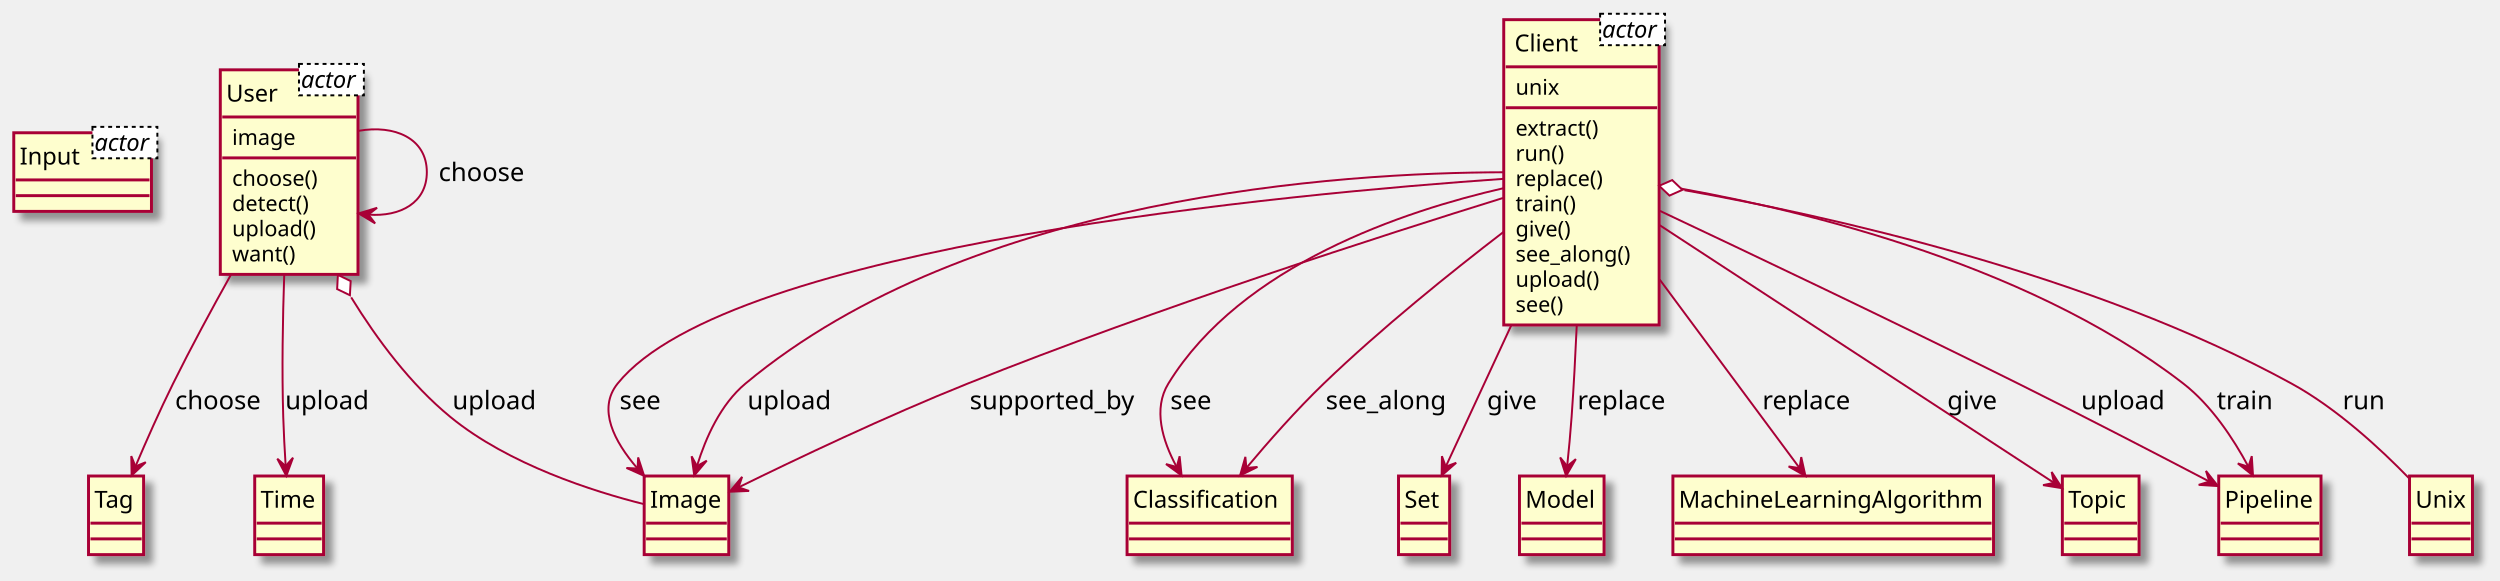
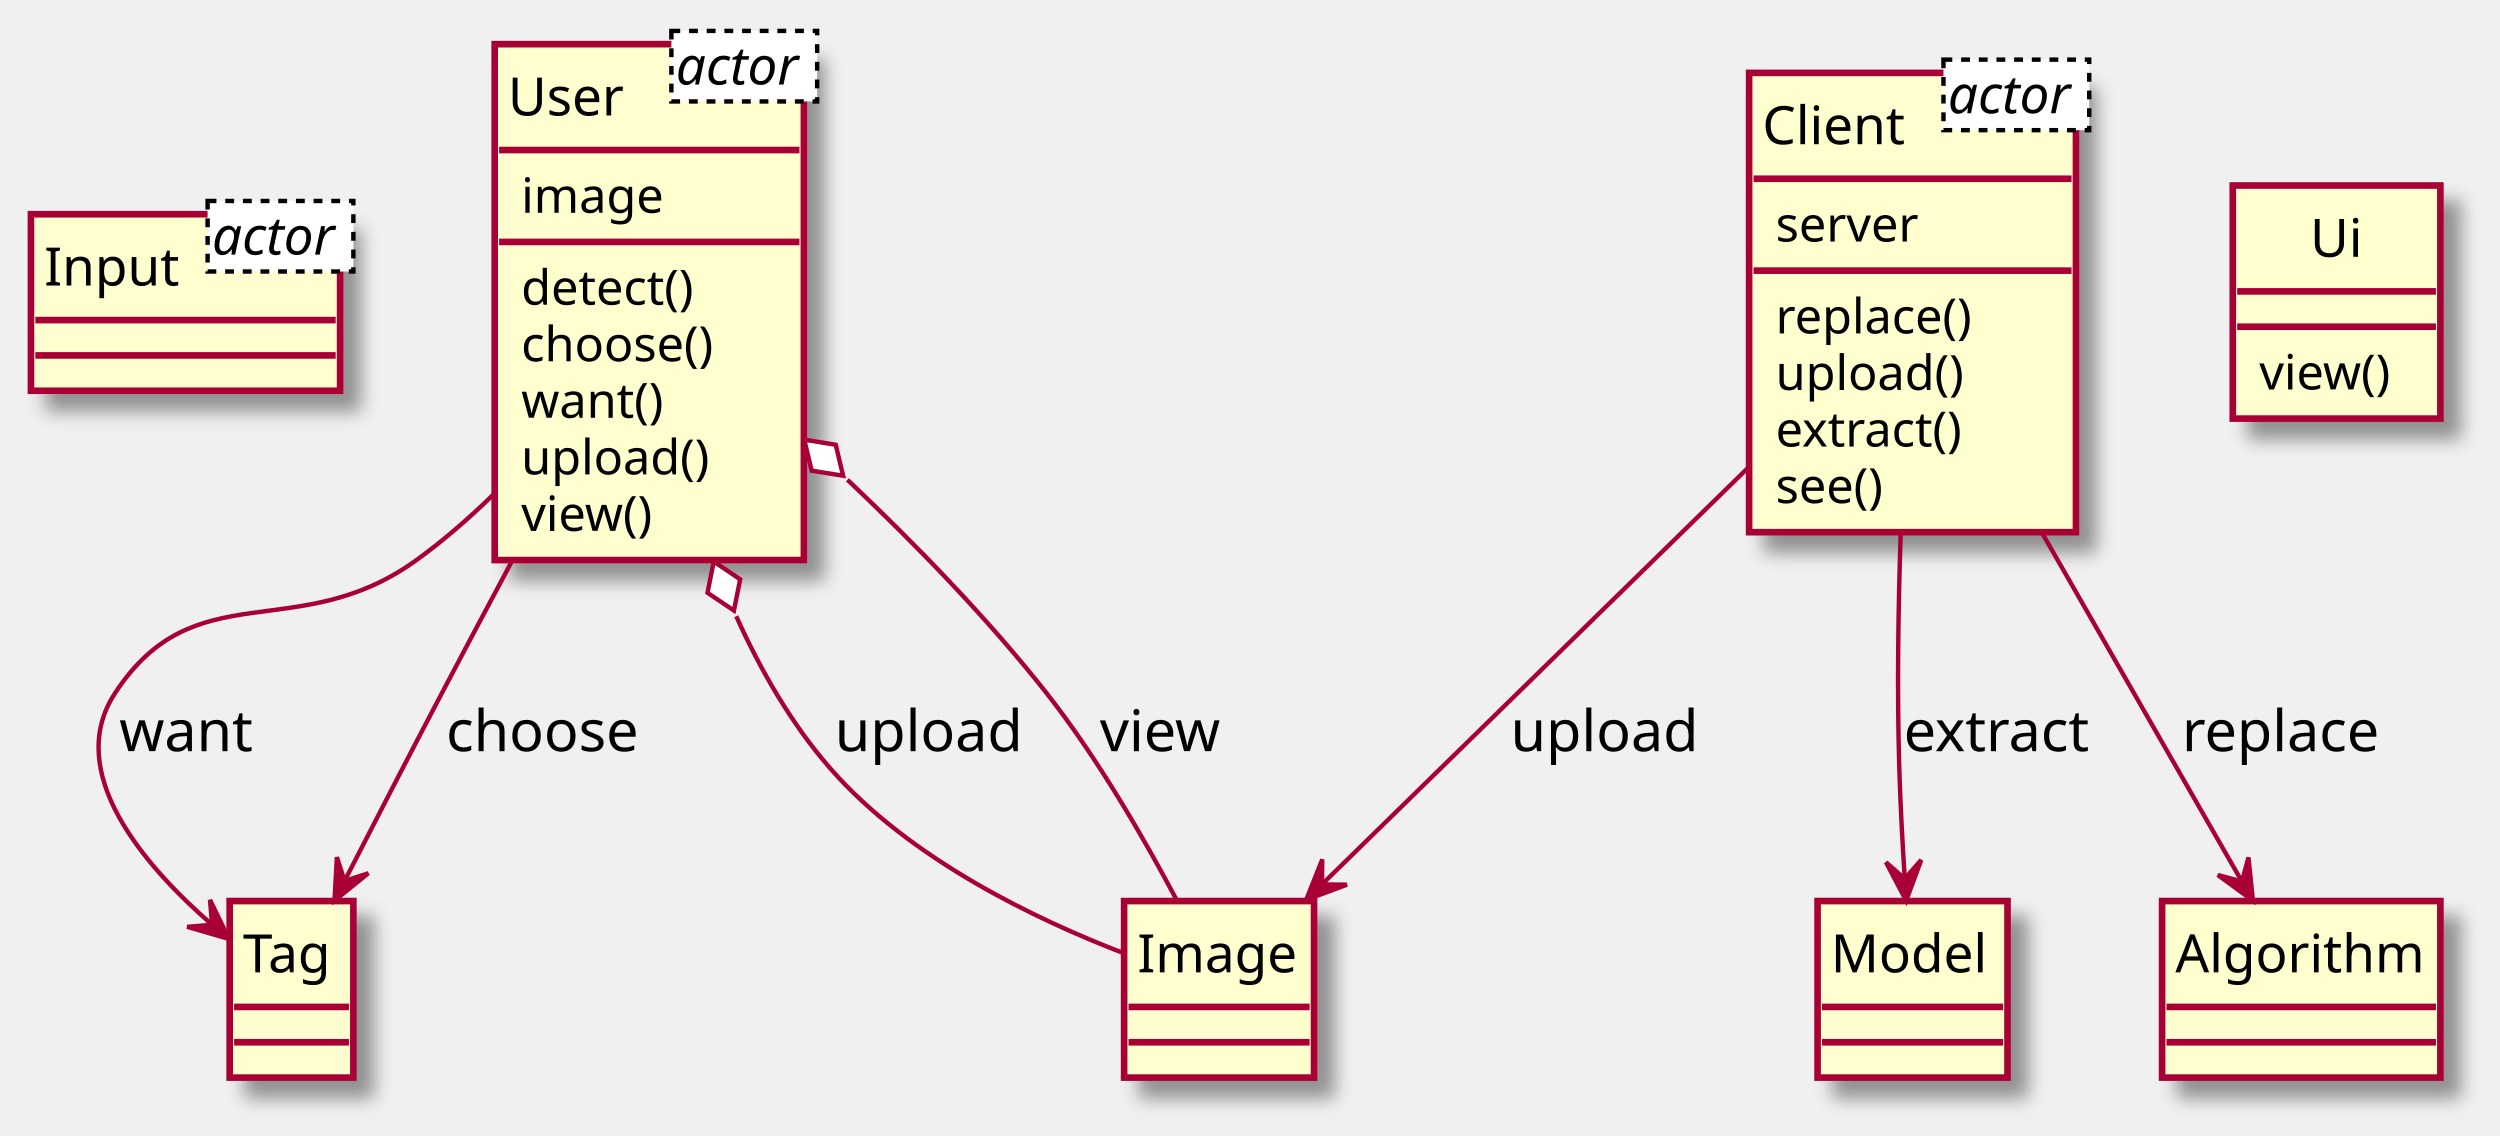
- <svg xmlns="http://www.w3.org/2000/svg" contentScriptType="application/ecmascript" contentStyleType="text/css" height="295px" preserveAspectRatio="none" style="width:1271px;height:295px;background:#FFFFFF;" version="1.1" viewBox="0 0 1271 295" width="1271px" zoomAndPan="magnify">
+ <svg xmlns="http://www.w3.org/2000/svg" contentScriptType="application/ecmascript" contentStyleType="text/css" height="257px" preserveAspectRatio="none" style="width:566px;height:257px;background:#FFFFFF;" version="1.1" viewBox="0 0 566 257" width="566px" zoomAndPan="magnify">
  <defs>
-     <filter height="300%" id="fiq56golzrka8" width="300%" x="-1" y="-1">
+     <filter height="300%" id="fpmgo7uah47i1" width="300%" x="-1" y="-1">
      <feGaussianBlur result="blurOut" stdDeviation="2.0" />
      <feColorMatrix in="blurOut" result="blurOut2" type="matrix" values="0 0 0 0 0 0 0 0 0 0 0 0 0 0 0 0 0 0 .4 0" />
      <feOffset dx="4.0" dy="4.0" in="blurOut2" result="blurOut3" />
      <feBlend in="SourceGraphic" in2="blurOut3" mode="normal" />
    </filter>
  </defs>
  <g>
-     <rect codeLine="2" fill="#FEFECE" filter="url(#fiq56golzrka8)" height="39.969" id="Input" style="stroke:#A80036;stroke-width:1.5;" width="70" x="7" y="67.5" />
-     <text fill="#000000" font-family="sans-serif" font-size="12" lengthAdjust="spacing" textLength="29" x="10" y="83.639">Input</text>
-     <rect fill="#FFFFFF" height="15.969" style="stroke:#000000;stroke-width:1.0;stroke-dasharray:2.0,2.0;" width="33" x="47" y="64.5" />
-     <text fill="#000000" font-family="sans-serif" font-size="12" font-style="italic" lengthAdjust="spacing" textLength="31" x="48" y="76.639">actor</text>
-     <line style="stroke:#A80036;stroke-width:1.5;" x1="8" x2="76" y1="91.469" y2="91.469" />
-     <line style="stroke:#A80036;stroke-width:1.5;" x1="8" x2="76" y1="99.469" y2="99.469" />
-     <rect codeLine="10" fill="#FEFECE" filter="url(#fiq56golzrka8)" height="103.992" id="User" style="stroke:#A80036;stroke-width:1.5;" width="70" x="112" y="35.5" />
-     <text fill="#000000" font-family="sans-serif" font-size="12" lengthAdjust="spacing" textLength="29" x="115" y="51.639">User</text>
-     <rect fill="#FFFFFF" height="15.969" style="stroke:#000000;stroke-width:1.0;stroke-dasharray:2.0,2.0;" width="33" x="152" y="32.5" />
-     <text fill="#000000" font-family="sans-serif" font-size="12" font-style="italic" lengthAdjust="spacing" textLength="31" x="153" y="44.639">actor</text>
-     <line style="stroke:#A80036;stroke-width:1.5;" x1="113" x2="181" y1="59.469" y2="59.469" />
-     <text fill="#000000" font-family="sans-serif" font-size="11" lengthAdjust="spacing" textLength="36" x="118" y="73.679">image</text>
-     <line style="stroke:#A80036;stroke-width:1.5;" x1="113" x2="181" y1="80.273" y2="80.273" />
-     <text fill="#000000" font-family="sans-serif" font-size="11" lengthAdjust="spacing" textLength="49" x="118" y="94.484">choose()</text>
-     <text fill="#000000" font-family="sans-serif" font-size="11" lengthAdjust="spacing" textLength="45" x="118" y="107.289">detect()</text>
-     <text fill="#000000" font-family="sans-serif" font-size="11" lengthAdjust="spacing" textLength="46" x="118" y="120.093">upload()</text>
-     <text fill="#000000" font-family="sans-serif" font-size="11" lengthAdjust="spacing" textLength="35" x="118" y="132.898">want()</text>
-     <rect codeLine="18" fill="#FEFECE" filter="url(#fiq56golzrka8)" height="155.211" id="Client" style="stroke:#A80036;stroke-width:1.5;" width="79" x="764.5" y="10" />
-     <text fill="#000000" font-family="sans-serif" font-size="12" lengthAdjust="spacing" textLength="33" x="770" y="26.139">Client</text>
-     <rect fill="#FFFFFF" height="15.969" style="stroke:#000000;stroke-width:1.0;stroke-dasharray:2.0,2.0;" width="33" x="813.5" y="7" />
-     <text fill="#000000" font-family="sans-serif" font-size="12" font-style="italic" lengthAdjust="spacing" textLength="31" x="814.5" y="19.139">actor</text>
-     <line style="stroke:#A80036;stroke-width:1.5;" x1="765.5" x2="842.5" y1="33.969" y2="33.969" />
-     <text fill="#000000" font-family="sans-serif" font-size="11" lengthAdjust="spacing" textLength="24" x="770.5" y="48.179">unix</text>
-     <line style="stroke:#A80036;stroke-width:1.5;" x1="765.5" x2="842.5" y1="54.773" y2="54.773" />
-     <text fill="#000000" font-family="sans-serif" font-size="11" lengthAdjust="spacing" textLength="48" x="770.5" y="68.984">extract()</text>
-     <text fill="#000000" font-family="sans-serif" font-size="11" lengthAdjust="spacing" textLength="26" x="770.5" y="81.789">run()</text>
-     <text fill="#000000" font-family="sans-serif" font-size="11" lengthAdjust="spacing" textLength="51" x="770.5" y="94.593">replace()</text>
-     <text fill="#000000" font-family="sans-serif" font-size="11" lengthAdjust="spacing" textLength="33" x="770.5" y="107.398">train()</text>
-     <text fill="#000000" font-family="sans-serif" font-size="11" lengthAdjust="spacing" textLength="33" x="770.5" y="120.203">give()</text>
-     <text fill="#000000" font-family="sans-serif" font-size="11" lengthAdjust="spacing" textLength="67" x="770.5" y="133.007">see_along()</text>
-     <text fill="#000000" font-family="sans-serif" font-size="11" lengthAdjust="spacing" textLength="46" x="770.5" y="145.812">upload()</text>
-     <text fill="#000000" font-family="sans-serif" font-size="11" lengthAdjust="spacing" textLength="30" x="770.5" y="158.617">see()</text>
-     <rect codeLine="16" fill="#FEFECE" filter="url(#fiq56golzrka8)" height="39.969" id="Tag" style="stroke:#A80036;stroke-width:1.5;" width="28" x="45" y="242" />
-     <text fill="#000000" font-family="sans-serif" font-size="12" lengthAdjust="spacing" textLength="22" x="48" y="258.139">Tag</text>
-     <line style="stroke:#A80036;stroke-width:1.5;" x1="46" x2="72" y1="265.969" y2="265.969" />
-     <line style="stroke:#A80036;stroke-width:1.5;" x1="46" x2="72" y1="273.969" y2="273.969" />
-     <rect codeLine="28" fill="#FEFECE" filter="url(#fiq56golzrka8)" height="39.969" id="Pipeline" style="stroke:#A80036;stroke-width:1.5;" width="52" x="1128" y="242" />
-     <text fill="#000000" font-family="sans-serif" font-size="12" lengthAdjust="spacing" textLength="46" x="1131" y="258.139">Pipeline</text>
-     <line style="stroke:#A80036;stroke-width:1.5;" x1="1129" x2="1179" y1="265.969" y2="265.969" />
-     <line style="stroke:#A80036;stroke-width:1.5;" x1="1129" x2="1179" y1="273.969" y2="273.969" />
-     <rect codeLine="30" fill="#FEFECE" filter="url(#fiq56golzrka8)" height="39.969" id="Unix" style="stroke:#A80036;stroke-width:1.5;" width="32" x="1225" y="242" />
-     <text fill="#000000" font-family="sans-serif" font-size="12" lengthAdjust="spacing" textLength="26" x="1228" y="258.139">Unix</text>
-     <line style="stroke:#A80036;stroke-width:1.5;" x1="1226" x2="1256" y1="265.969" y2="265.969" />
-     <line style="stroke:#A80036;stroke-width:1.5;" x1="1226" x2="1256" y1="273.969" y2="273.969" />
-     <rect codeLine="32" fill="#FEFECE" filter="url(#fiq56golzrka8)" height="39.969" id="Classification" style="stroke:#A80036;stroke-width:1.5;" width="84" x="573" y="242" />
-     <text fill="#000000" font-family="sans-serif" font-size="12" lengthAdjust="spacing" textLength="78" x="576" y="258.139">Classification</text>
-     <line style="stroke:#A80036;stroke-width:1.5;" x1="574" x2="656" y1="265.969" y2="265.969" />
-     <line style="stroke:#A80036;stroke-width:1.5;" x1="574" x2="656" y1="273.969" y2="273.969" />
-     <rect codeLine="34" fill="#FEFECE" filter="url(#fiq56golzrka8)" height="39.969" id="Image" style="stroke:#A80036;stroke-width:1.5;" width="43" x="327.5" y="242" />
-     <text fill="#000000" font-family="sans-serif" font-size="12" lengthAdjust="spacing" textLength="37" x="330.5" y="258.139">Image</text>
-     <line style="stroke:#A80036;stroke-width:1.5;" x1="328.5" x2="369.5" y1="265.969" y2="265.969" />
-     <line style="stroke:#A80036;stroke-width:1.5;" x1="328.5" x2="369.5" y1="273.969" y2="273.969" />
-     <rect codeLine="36" fill="#FEFECE" filter="url(#fiq56golzrka8)" height="39.969" id="Set" style="stroke:#A80036;stroke-width:1.5;" width="26" x="711" y="242" />
-     <text fill="#000000" font-family="sans-serif" font-size="12" lengthAdjust="spacing" textLength="20" x="714" y="258.139">Set</text>
-     <line style="stroke:#A80036;stroke-width:1.5;" x1="712" x2="736" y1="265.969" y2="265.969" />
-     <line style="stroke:#A80036;stroke-width:1.5;" x1="712" x2="736" y1="273.969" y2="273.969" />
-     <rect codeLine="38" fill="#FEFECE" filter="url(#fiq56golzrka8)" height="39.969" id="Model" style="stroke:#A80036;stroke-width:1.5;" width="43" x="772.5" y="242" />
-     <text fill="#000000" font-family="sans-serif" font-size="12" lengthAdjust="spacing" textLength="37" x="775.5" y="258.139">Model</text>
-     <line style="stroke:#A80036;stroke-width:1.5;" x1="773.5" x2="814.5" y1="265.969" y2="265.969" />
-     <line style="stroke:#A80036;stroke-width:1.5;" x1="773.5" x2="814.5" y1="273.969" y2="273.969" />
-     <rect codeLine="40" fill="#FEFECE" filter="url(#fiq56golzrka8)" height="39.969" id="MachineLearningAlgorithm" style="stroke:#A80036;stroke-width:1.5;" width="163" x="850.5" y="242" />
-     <text fill="#000000" font-family="sans-serif" font-size="12" lengthAdjust="spacing" textLength="157" x="853.5" y="258.139">MachineLearningAlgorithm</text>
-     <line style="stroke:#A80036;stroke-width:1.5;" x1="851.5" x2="1012.5" y1="265.969" y2="265.969" />
-     <line style="stroke:#A80036;stroke-width:1.5;" x1="851.5" x2="1012.5" y1="273.969" y2="273.969" />
-     <rect codeLine="42" fill="#FEFECE" filter="url(#fiq56golzrka8)" height="39.969" id="Time" style="stroke:#A80036;stroke-width:1.5;" width="35" x="129.5" y="242" />
-     <text fill="#000000" font-family="sans-serif" font-size="12" lengthAdjust="spacing" textLength="29" x="132.5" y="258.139">Time</text>
-     <line style="stroke:#A80036;stroke-width:1.5;" x1="130.5" x2="163.5" y1="265.969" y2="265.969" />
-     <line style="stroke:#A80036;stroke-width:1.5;" x1="130.5" x2="163.5" y1="273.969" y2="273.969" />
-     <rect codeLine="44" fill="#FEFECE" filter="url(#fiq56golzrka8)" height="39.969" id="Topic" style="stroke:#A80036;stroke-width:1.5;" width="39" x="1048.5" y="242" />
-     <text fill="#000000" font-family="sans-serif" font-size="12" lengthAdjust="spacing" textLength="33" x="1051.5" y="258.139">Topic</text>
-     <line style="stroke:#A80036;stroke-width:1.5;" x1="1049.5" x2="1086.5" y1="265.969" y2="265.969" />
-     <line style="stroke:#A80036;stroke-width:1.5;" x1="1049.5" x2="1086.5" y1="273.969" y2="273.969" />
-     <path codeLine="46" d="M764.192,95.722 C714.38,107.128 631.115,134.562 594,195 C586.098,207.867 591.002,223.992 598.049,237.083 " fill="none" id="Client-to-Classification" style="stroke:#A80036;stroke-width:1.0;" />
-     <polygon fill="#A80036" points="600.723,241.756,599.726,231.958,598.24,237.417,592.782,235.931,600.723,241.756" style="stroke:#A80036;stroke-width:1.0;" />
-     <text fill="#000000" font-family="sans-serif" font-size="13" lengthAdjust="spacing" textLength="23" x="595" y="208.067">see</text>
-     <path codeLine="48" d="M764.445,117.869 C737.676,138.404 702.039,167.054 673,195 C659.055,208.42 644.686,224.749 633.739,237.808 " fill="none" id="Client-to-Classification-1" style="stroke:#A80036;stroke-width:1.0;" />
-     <polygon fill="#A80036" points="630.456,241.749,639.29,237.394,633.657,237.907,633.144,232.274,630.456,241.749" style="stroke:#A80036;stroke-width:1.0;" />
-     <text fill="#000000" font-family="sans-serif" font-size="13" lengthAdjust="spacing" textLength="65" x="674" y="208.067">see_along</text>
-     <path codeLine="47" d="M764.39,90.92 C658.091,98.322 370.748,124.593 314,195 C303.526,207.995 312.427,224.603 323.87,237.908 " fill="none" id="Client-to-Image" style="stroke:#A80036;stroke-width:1.0;" />
-     <polygon fill="#A80036" points="327.484,241.923,324.437,232.558,324.139,238.207,318.49,237.909,327.484,241.923" style="stroke:#A80036;stroke-width:1.0;" />
-     <text fill="#000000" font-family="sans-serif" font-size="13" lengthAdjust="spacing" textLength="23" x="315" y="208.067">see</text>
-     <path codeLine="52" d="M764.404,87.576 C682.771,87.767 493.815,99.299 379,195 C366.342,205.551 358.785,222.572 354.421,236.686 " fill="none" id="Client-to-Image-1" style="stroke:#A80036;stroke-width:1.0;" />
-     <polygon fill="#A80036" points="352.955,241.737,359.306,234.209,354.349,236.935,351.623,231.978,352.955,241.737" style="stroke:#A80036;stroke-width:1.0;" />
-     <text fill="#000000" font-family="sans-serif" font-size="13" lengthAdjust="spacing" textLength="43" x="380" y="208.067">upload</text>
-     <path codeLine="57" d="M764.119,100.656 C704.322,119.208 588.18,156.509 492,195 C450.724,211.518 404.195,233.678 375.735,247.649 " fill="none" id="Client-to-Image-2" style="stroke:#A80036;stroke-width:1.0;" />
-     <polygon fill="#A80036" points="370.982,249.989,380.823,249.603,375.468,247.781,377.29,242.426,370.982,249.989" style="stroke:#A80036;stroke-width:1.0;" />
-     <text fill="#000000" font-family="sans-serif" font-size="13" lengthAdjust="spacing" textLength="88" x="493" y="208.067">supported_by</text>
-     <path codeLine="49" d="M843.523,114.325 C899.123,150.654 998.712,215.726 1044.18,245.437 " fill="none" id="Client-to-Topic" style="stroke:#A80036;stroke-width:1.0;" />
-     <polygon fill="#A80036" points="1048.41,248.2,1043.055,239.934,1044.221,245.47,1038.686,246.636,1048.41,248.2" style="stroke:#A80036;stroke-width:1.0;" />
-     <text fill="#000000" font-family="sans-serif" font-size="13" lengthAdjust="spacing" textLength="27" x="990" y="208.067">give</text>
-     <path codeLine="50" d="M182.297,66.515 C200.548,63.286 217,70.281 217,87.5 C217,103.104 203.488,110.312 187.371,109.124 " fill="none" id="User-to-User" style="stroke:#A80036;stroke-width:1.0;" />
-     <polygon fill="#A80036" points="182.297,108.485,190.727,113.577,187.258,109.109,191.726,105.64,182.297,108.485" style="stroke:#A80036;stroke-width:1.0;" />
-     <text fill="#000000" font-family="sans-serif" font-size="13" lengthAdjust="spacing" textLength="46" x="223" y="92.067">choose</text>
-     <path codeLine="51" d="M843.869,107.203 C888.434,128.207 962.66,163.485 1026,195 C1059.3,211.566 1097.11,231.162 1122.95,244.675 " fill="none" id="Client-to-Pipeline" style="stroke:#A80036;stroke-width:1.0;" />
-     <polygon fill="#A80036" points="1127.64,247.125,1121.515,239.413,1123.208,244.81,1117.811,246.504,1127.64,247.125" style="stroke:#A80036;stroke-width:1.0;" />
-     <text fill="#000000" font-family="sans-serif" font-size="13" lengthAdjust="spacing" textLength="43" x="1058" y="208.067">upload</text>
-     <path codeLine="55" d="M843.579,93.997 C905.886,104.339 1028.16,131.635 1110,195 C1124.28,206.059 1135.48,223.113 1143.01,237.115 " fill="none" id="Client-to-Pipeline-1" style="stroke:#A80036;stroke-width:1.0;" />
-     <polygon fill="#A80036" points="1145.42,241.733,1144.799,231.904,1143.105,237.301,1137.708,235.608,1145.42,241.733" style="stroke:#A80036;stroke-width:1.0;" />
-     <text fill="#000000" font-family="sans-serif" font-size="13" lengthAdjust="spacing" textLength="29" x="1127" y="208.067">train</text>
-     <path codeLine="53" d="M144.503,139.578 C143.74,161.826 143.272,188.205 144,212 C144.246,220.029 144.717,228.788 145.215,236.651 " fill="none" id="User-to-Time" style="stroke:#A80036;stroke-width:1.0;" />
-     <polygon fill="#A80036" points="145.561,241.931,148.963,232.689,145.234,236.942,140.981,233.212,145.561,241.931" style="stroke:#A80036;stroke-width:1.0;" />
-     <text fill="#000000" font-family="sans-serif" font-size="13" lengthAdjust="spacing" textLength="43" x="145" y="208.067">upload</text>
-     <path codeLine="54" d="M801.621,165.291 C800.936,180.765 800.074,196.91 799,212 C798.428,220.039 797.599,228.8 796.78,236.663 " fill="none" id="Client-to-Model" style="stroke:#A80036;stroke-width:1.0;" />
-     <polygon fill="#A80036" points="796.219,241.942,801.149,233.416,796.748,236.97,793.194,232.569,796.219,241.942" style="stroke:#A80036;stroke-width:1.0;" />
-     <text fill="#000000" font-family="sans-serif" font-size="13" lengthAdjust="spacing" textLength="47" x="802" y="208.067">replace</text>
-     <path codeLine="56" d="M856.373,96.696 C929.128,109.652 1063.29,139.307 1165,195 C1188.14,207.674 1210.43,228.359 1224.81,243.195 " fill="none" id="Client-backto-Unix" style="stroke:#A80036;stroke-width:1.0;" />
-     <polygon fill="#FFFFFF" points="843.525,94.469,848.754,99.435,855.349,96.518,850.12,91.552,843.525,94.469" style="stroke:#A80036;stroke-width:1.0;" />
-     <text fill="#000000" font-family="sans-serif" font-size="13" lengthAdjust="spacing" textLength="21" x="1191" y="208.067">run</text>
-     <path codeLine="58" d="M117.375,139.724 C107.666,157.091 97.055,176.722 88,195 C81.231,208.663 74.338,224.269 68.97,236.874 " fill="none" id="User-to-Tag" style="stroke:#A80036;stroke-width:1.0;" />
-     <polygon fill="#A80036" points="66.917,241.724,74.109,234.995,68.867,237.119,66.742,231.877,66.917,241.724" style="stroke:#A80036;stroke-width:1.0;" />
-     <text fill="#000000" font-family="sans-serif" font-size="13" lengthAdjust="spacing" textLength="46" x="89" y="208.067">choose</text>
-     <path codeLine="59" d="M843.798,142.135 C867.663,174.296 896.793,213.554 914.873,237.919 " fill="none" id="Client-to-MachineLearningAlgorithm" style="stroke:#A80036;stroke-width:1.0;" />
-     <polygon fill="#A80036" points="917.897,241.994,915.747,232.383,914.918,237.979,909.322,237.15,917.897,241.994" style="stroke:#A80036;stroke-width:1.0;" />
-     <text fill="#000000" font-family="sans-serif" font-size="13" lengthAdjust="spacing" textLength="47" x="896" y="208.067">replace</text>
-     <path codeLine="60" d="M768.445,165.166 C756.365,191.212 743.738,218.44 735.044,237.187 " fill="none" id="Client-to-Set" style="stroke:#A80036;stroke-width:1.0;" />
-     <polygon fill="#A80036" points="732.921,241.765,740.337,235.283,735.025,237.229,733.079,231.917,732.921,241.765" style="stroke:#A80036;stroke-width:1.0;" />
-     <text fill="#000000" font-family="sans-serif" font-size="13" lengthAdjust="spacing" textLength="27" x="756" y="208.067">give</text>
-     <path codeLine="61" d="M178.547,151.198 C191.784,172.701 208.83,195.483 229,212 C258.598,236.238 301.803,249.893 327.492,256.332 " fill="none" id="User-backto-Image" style="stroke:#A80036;stroke-width:1.0;" />
-     <polygon fill="#FFFFFF" points="171.783,139.772,171.398,146.973,177.896,150.098,178.282,142.897,171.783,139.772" style="stroke:#A80036;stroke-width:1.0;" />
-     <text fill="#000000" font-family="sans-serif" font-size="13" lengthAdjust="spacing" textLength="43" x="230" y="208.067">upload</text>
+     <rect codeLine="2" fill="#FEFECE" filter="url(#fpmgo7uah47i1)" height="39.969" id="Input" style="stroke:#A80036;stroke-width:1.5;" width="70" x="7" y="48.5" />
+     <text fill="#000000" font-family="sans-serif" font-size="12" lengthAdjust="spacing" textLength="29" x="10" y="64.639">Input</text>
+     <rect fill="#FFFFFF" height="15.969" style="stroke:#000000;stroke-width:1.0;stroke-dasharray:2.0,2.0;" width="33" x="47" y="45.5" />
+     <text fill="#000000" font-family="sans-serif" font-size="12" font-style="italic" lengthAdjust="spacing" textLength="31" x="48" y="57.639">actor</text>
+     <line style="stroke:#A80036;stroke-width:1.5;" x1="8" x2="76" y1="72.469" y2="72.469" />
+     <line style="stroke:#A80036;stroke-width:1.5;" x1="8" x2="76" y1="80.469" y2="80.469" />
+     <rect codeLine="10" fill="#FEFECE" filter="url(#fpmgo7uah47i1)" height="116.797" id="User" style="stroke:#A80036;stroke-width:1.5;" width="70" x="112" y="10" />
+     <text fill="#000000" font-family="sans-serif" font-size="12" lengthAdjust="spacing" textLength="29" x="115" y="26.139">User</text>
+     <rect fill="#FFFFFF" height="15.969" style="stroke:#000000;stroke-width:1.0;stroke-dasharray:2.0,2.0;" width="33" x="152" y="7" />
+     <text fill="#000000" font-family="sans-serif" font-size="12" font-style="italic" lengthAdjust="spacing" textLength="31" x="153" y="19.139">actor</text>
+     <line style="stroke:#A80036;stroke-width:1.5;" x1="113" x2="181" y1="33.969" y2="33.969" />
+     <text fill="#000000" font-family="sans-serif" font-size="11" lengthAdjust="spacing" textLength="36" x="118" y="48.179">image</text>
+     <line style="stroke:#A80036;stroke-width:1.5;" x1="113" x2="181" y1="54.773" y2="54.773" />
+     <text fill="#000000" font-family="sans-serif" font-size="11" lengthAdjust="spacing" textLength="45" x="118" y="68.984">detect()</text>
+     <text fill="#000000" font-family="sans-serif" font-size="11" lengthAdjust="spacing" textLength="49" x="118" y="81.789">choose()</text>
+     <text fill="#000000" font-family="sans-serif" font-size="11" lengthAdjust="spacing" textLength="35" x="118" y="94.593">want()</text>
+     <text fill="#000000" font-family="sans-serif" font-size="11" lengthAdjust="spacing" textLength="46" x="118" y="107.398">upload()</text>
+     <text fill="#000000" font-family="sans-serif" font-size="11" lengthAdjust="spacing" textLength="35" x="118" y="120.203">view()</text>
+     <rect codeLine="19" fill="#FEFECE" filter="url(#fpmgo7uah47i1)" height="103.992" id="Client" style="stroke:#A80036;stroke-width:1.5;" width="74" x="396" y="16.5" />
+     <text fill="#000000" font-family="sans-serif" font-size="12" lengthAdjust="spacing" textLength="33" x="399" y="32.639">Client</text>
+     <rect fill="#FFFFFF" height="15.969" style="stroke:#000000;stroke-width:1.0;stroke-dasharray:2.0,2.0;" width="33" x="440" y="13.5" />
+     <text fill="#000000" font-family="sans-serif" font-size="12" font-style="italic" lengthAdjust="spacing" textLength="31" x="441" y="25.639">actor</text>
+     <line style="stroke:#A80036;stroke-width:1.5;" x1="397" x2="469" y1="40.469" y2="40.469" />
+     <text fill="#000000" font-family="sans-serif" font-size="11" lengthAdjust="spacing" textLength="37" x="402" y="54.679">server</text>
+     <line style="stroke:#A80036;stroke-width:1.5;" x1="397" x2="469" y1="61.273" y2="61.273" />
+     <text fill="#000000" font-family="sans-serif" font-size="11" lengthAdjust="spacing" textLength="51" x="402" y="75.484">replace()</text>
+     <text fill="#000000" font-family="sans-serif" font-size="11" lengthAdjust="spacing" textLength="46" x="402" y="88.289">upload()</text>
+     <text fill="#000000" font-family="sans-serif" font-size="11" lengthAdjust="spacing" textLength="48" x="402" y="101.093">extract()</text>
+     <text fill="#000000" font-family="sans-serif" font-size="11" lengthAdjust="spacing" textLength="30" x="402" y="113.898">see()</text>
+     <rect codeLine="17" fill="#FEFECE" filter="url(#fpmgo7uah47i1)" height="39.969" id="Tag" style="stroke:#A80036;stroke-width:1.5;" width="28" x="52" y="204" />
+     <text fill="#000000" font-family="sans-serif" font-size="12" lengthAdjust="spacing" textLength="22" x="55" y="220.139">Tag</text>
+     <line style="stroke:#A80036;stroke-width:1.5;" x1="53" x2="79" y1="227.969" y2="227.969" />
+     <line style="stroke:#A80036;stroke-width:1.5;" x1="53" x2="79" y1="235.969" y2="235.969" />
+     <rect codeLine="25" fill="#FEFECE" filter="url(#fpmgo7uah47i1)" height="39.969" id="Image" style="stroke:#A80036;stroke-width:1.5;" width="43" x="254.5" y="204" />
+     <text fill="#000000" font-family="sans-serif" font-size="12" lengthAdjust="spacing" textLength="37" x="257.5" y="220.139">Image</text>
+     <line style="stroke:#A80036;stroke-width:1.5;" x1="255.5" x2="296.5" y1="227.969" y2="227.969" />
+     <line style="stroke:#A80036;stroke-width:1.5;" x1="255.5" x2="296.5" y1="235.969" y2="235.969" />
+     <rect codeLine="27" fill="#FEFECE" filter="url(#fpmgo7uah47i1)" height="39.969" id="Model" style="stroke:#A80036;stroke-width:1.5;" width="43" x="411.5" y="204" />
+     <text fill="#000000" font-family="sans-serif" font-size="12" lengthAdjust="spacing" textLength="37" x="414.5" y="220.139">Model</text>
+     <line style="stroke:#A80036;stroke-width:1.5;" x1="412.5" x2="453.5" y1="227.969" y2="227.969" />
+     <line style="stroke:#A80036;stroke-width:1.5;" x1="412.5" x2="453.5" y1="235.969" y2="235.969" />
+     <rect codeLine="29" fill="#FEFECE" filter="url(#fpmgo7uah47i1)" height="39.969" id="Algorithm" style="stroke:#A80036;stroke-width:1.5;" width="63" x="489.5" y="204" />
+     <text fill="#000000" font-family="sans-serif" font-size="12" lengthAdjust="spacing" textLength="57" x="492.5" y="220.139">Algorithm</text>
+     <line style="stroke:#A80036;stroke-width:1.5;" x1="490.5" x2="551.5" y1="227.969" y2="227.969" />
+     <line style="stroke:#A80036;stroke-width:1.5;" x1="490.5" x2="551.5" y1="235.969" y2="235.969" />
+     <rect codeLine="31" fill="#FEFECE" filter="url(#fpmgo7uah47i1)" height="52.773" id="Ui" style="stroke:#A80036;stroke-width:1.5;" width="47" x="505.5" y="42" />
+     <text fill="#000000" font-family="sans-serif" font-size="12" lengthAdjust="spacing" textLength="12" x="523" y="58.139">Ui</text>
+     <line style="stroke:#A80036;stroke-width:1.5;" x1="506.5" x2="551.5" y1="65.969" y2="65.969" />
+     <line style="stroke:#A80036;stroke-width:1.5;" x1="506.5" x2="551.5" y1="73.969" y2="73.969" />
+     <text fill="#000000" font-family="sans-serif" font-size="11" lengthAdjust="spacing" textLength="35" x="511.5" y="88.179">view()</text>
+     <path codeLine="34" d="M430.325,120.527 C429.756,137.535 429.467,156.584 430,174 C430.246,182.029 430.717,190.788 431.215,198.651 " fill="none" id="Client-to-Model" style="stroke:#A80036;stroke-width:1.0;" />
+     <polygon fill="#A80036" points="431.561,203.931,434.963,194.689,431.234,198.942,426.981,195.212,431.561,203.931" style="stroke:#A80036;stroke-width:1.0;" />
+     <text fill="#000000" font-family="sans-serif" font-size="13" lengthAdjust="spacing" textLength="46" x="431" y="170.067">extract</text>
+     <path codeLine="35" d="M166.686,139.518 C172.246,151.883 179.246,163.985 188,174 C205.953,194.539 234.703,208.242 254.425,215.813 " fill="none" id="User-backto-Image" style="stroke:#A80036;stroke-width:1.0;" />
+     <polygon fill="#FFFFFF" points="161.595,127.133,160.177,134.203,166.158,138.232,167.576,131.161,161.595,127.133" style="stroke:#A80036;stroke-width:1.0;" />
+     <text fill="#000000" font-family="sans-serif" font-size="13" lengthAdjust="spacing" textLength="43" x="189" y="170.067">upload</text>
+     <path codeLine="38" d="M191.861,108.619 C207.092,123.028 223.626,140 237,157 C248.603,171.749 259.256,190.273 266.485,203.939 " fill="none" id="User-backto-Image-1" style="stroke:#A80036;stroke-width:1.0;" />
+     <polygon fill="#FFFFFF" points="182.086,99.546,183.762,106.559,190.881,107.71,189.205,100.696,182.086,99.546" style="stroke:#A80036;stroke-width:1.0;" />
+     <text fill="#000000" font-family="sans-serif" font-size="13" lengthAdjust="spacing" textLength="30" x="249" y="170.067">view</text>
+     <path codeLine="36" d="M111.822,111.852 C106.199,117.339 100.184,122.578 94,127 C67.131,146.215 44.038,129.327 26,157 C14.399,174.798 32.514,195.868 47.985,209.329 " fill="none" id="User-to-Tag" style="stroke:#A80036;stroke-width:1.0;" />
+     <polygon fill="#A80036" points="51.842,212.581,47.54,203.722,48.019,209.358,42.383,209.838,51.842,212.581" style="stroke:#A80036;stroke-width:1.0;" />
+     <text fill="#000000" font-family="sans-serif" font-size="13" lengthAdjust="spacing" textLength="32" x="27" y="170.067">want</text>
+     <path codeLine="39" d="M115.763,127.317 C110.473,137.204 105.058,147.386 100,157 C92.624,171.02 84.494,186.791 78.033,199.4 " fill="none" id="User-to-Tag-1" style="stroke:#A80036;stroke-width:1.0;" />
+     <polygon fill="#A80036" points="75.733,203.893,83.395,197.704,78.011,199.442,76.273,194.059,75.733,203.893" style="stroke:#A80036;stroke-width:1.0;" />
+     <text fill="#000000" font-family="sans-serif" font-size="13" lengthAdjust="spacing" textLength="46" x="101" y="170.067">choose</text>
+     <path codeLine="37" d="M462.303,120.613 C477.549,147.208 495.456,178.442 507.445,199.356 " fill="none" id="Client-to-Algorithm" style="stroke:#A80036;stroke-width:1.0;" />
+     <polygon fill="#A80036" points="510.06,203.918,509.055,194.12,507.574,199.58,502.114,198.099,510.06,203.918" style="stroke:#A80036;stroke-width:1.0;" />
+     <text fill="#000000" font-family="sans-serif" font-size="13" lengthAdjust="spacing" textLength="47" x="494" y="170.067">replace</text>
+     <path codeLine="40" d="M395.793,105.877 C365.889,135.115 324.809,175.279 299.356,200.164 " fill="none" id="Client-to-Image" style="stroke:#A80036;stroke-width:1.0;" />
+     <polygon fill="#A80036" points="295.718,203.722,304.95,200.292,299.294,200.227,299.358,194.57,295.718,203.722" style="stroke:#A80036;stroke-width:1.0;" />
+     <text fill="#000000" font-family="sans-serif" font-size="13" lengthAdjust="spacing" textLength="43" x="342" y="170.067">upload</text>
  </g>
</svg>
